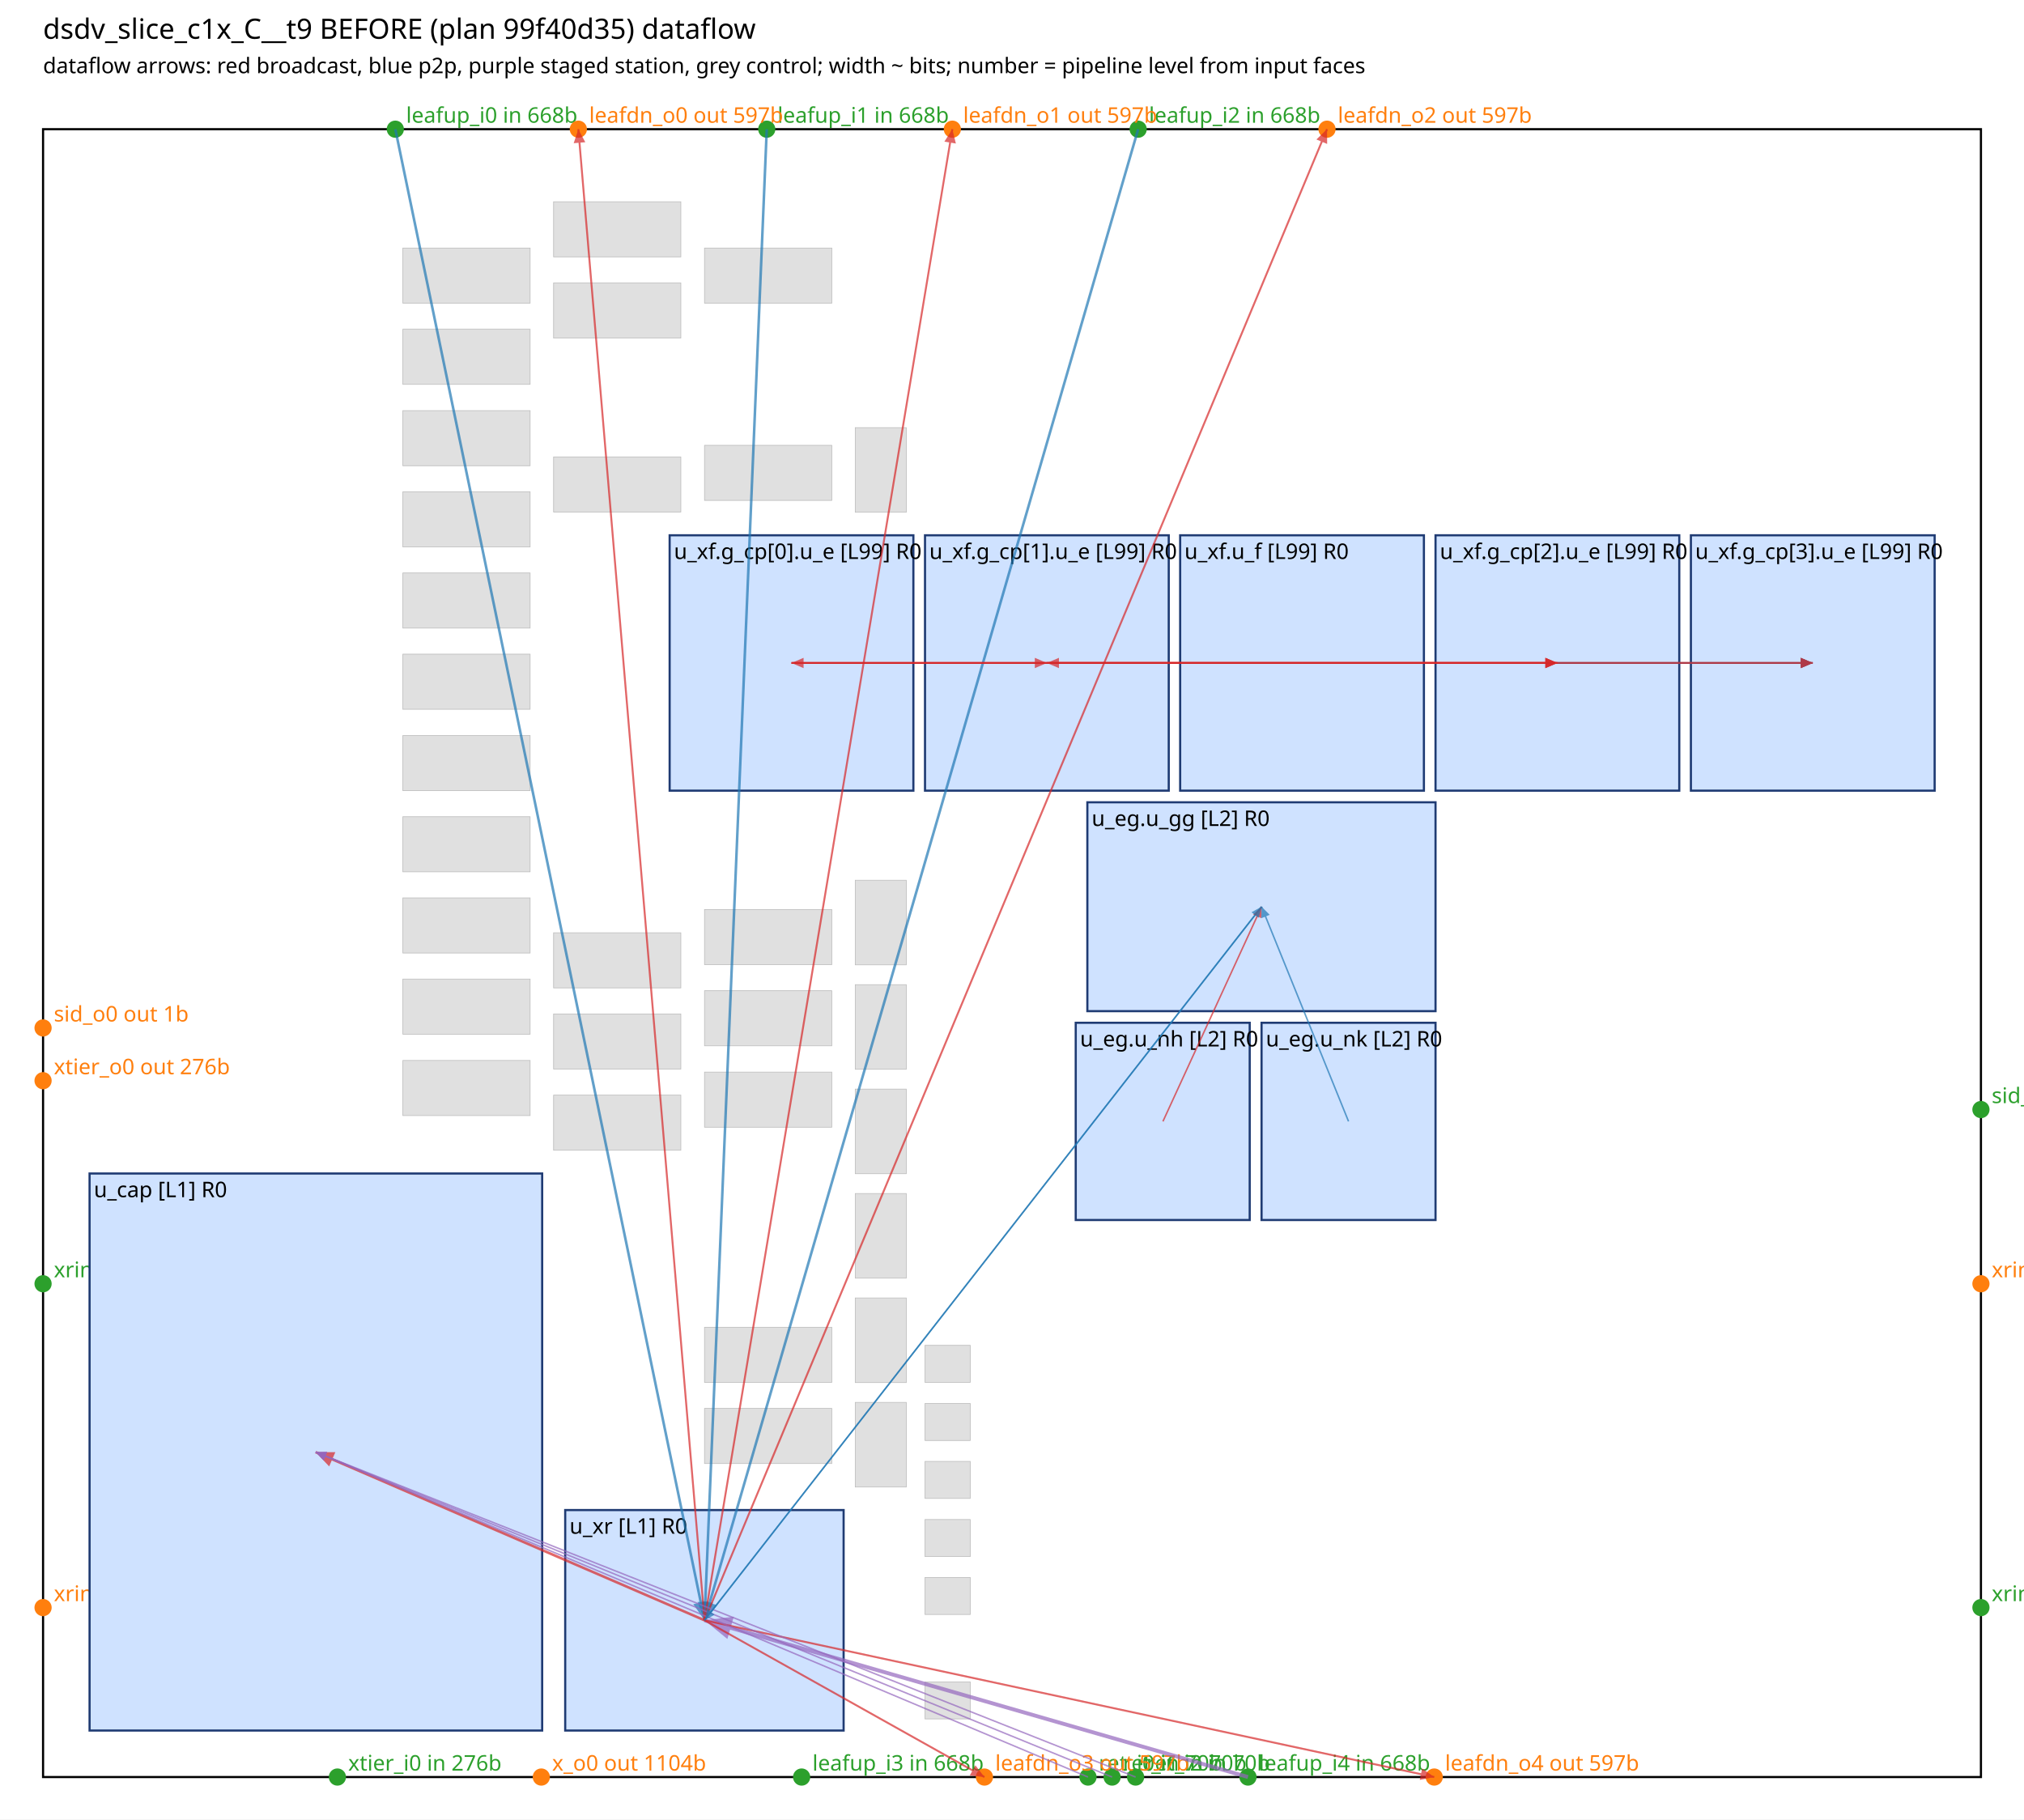
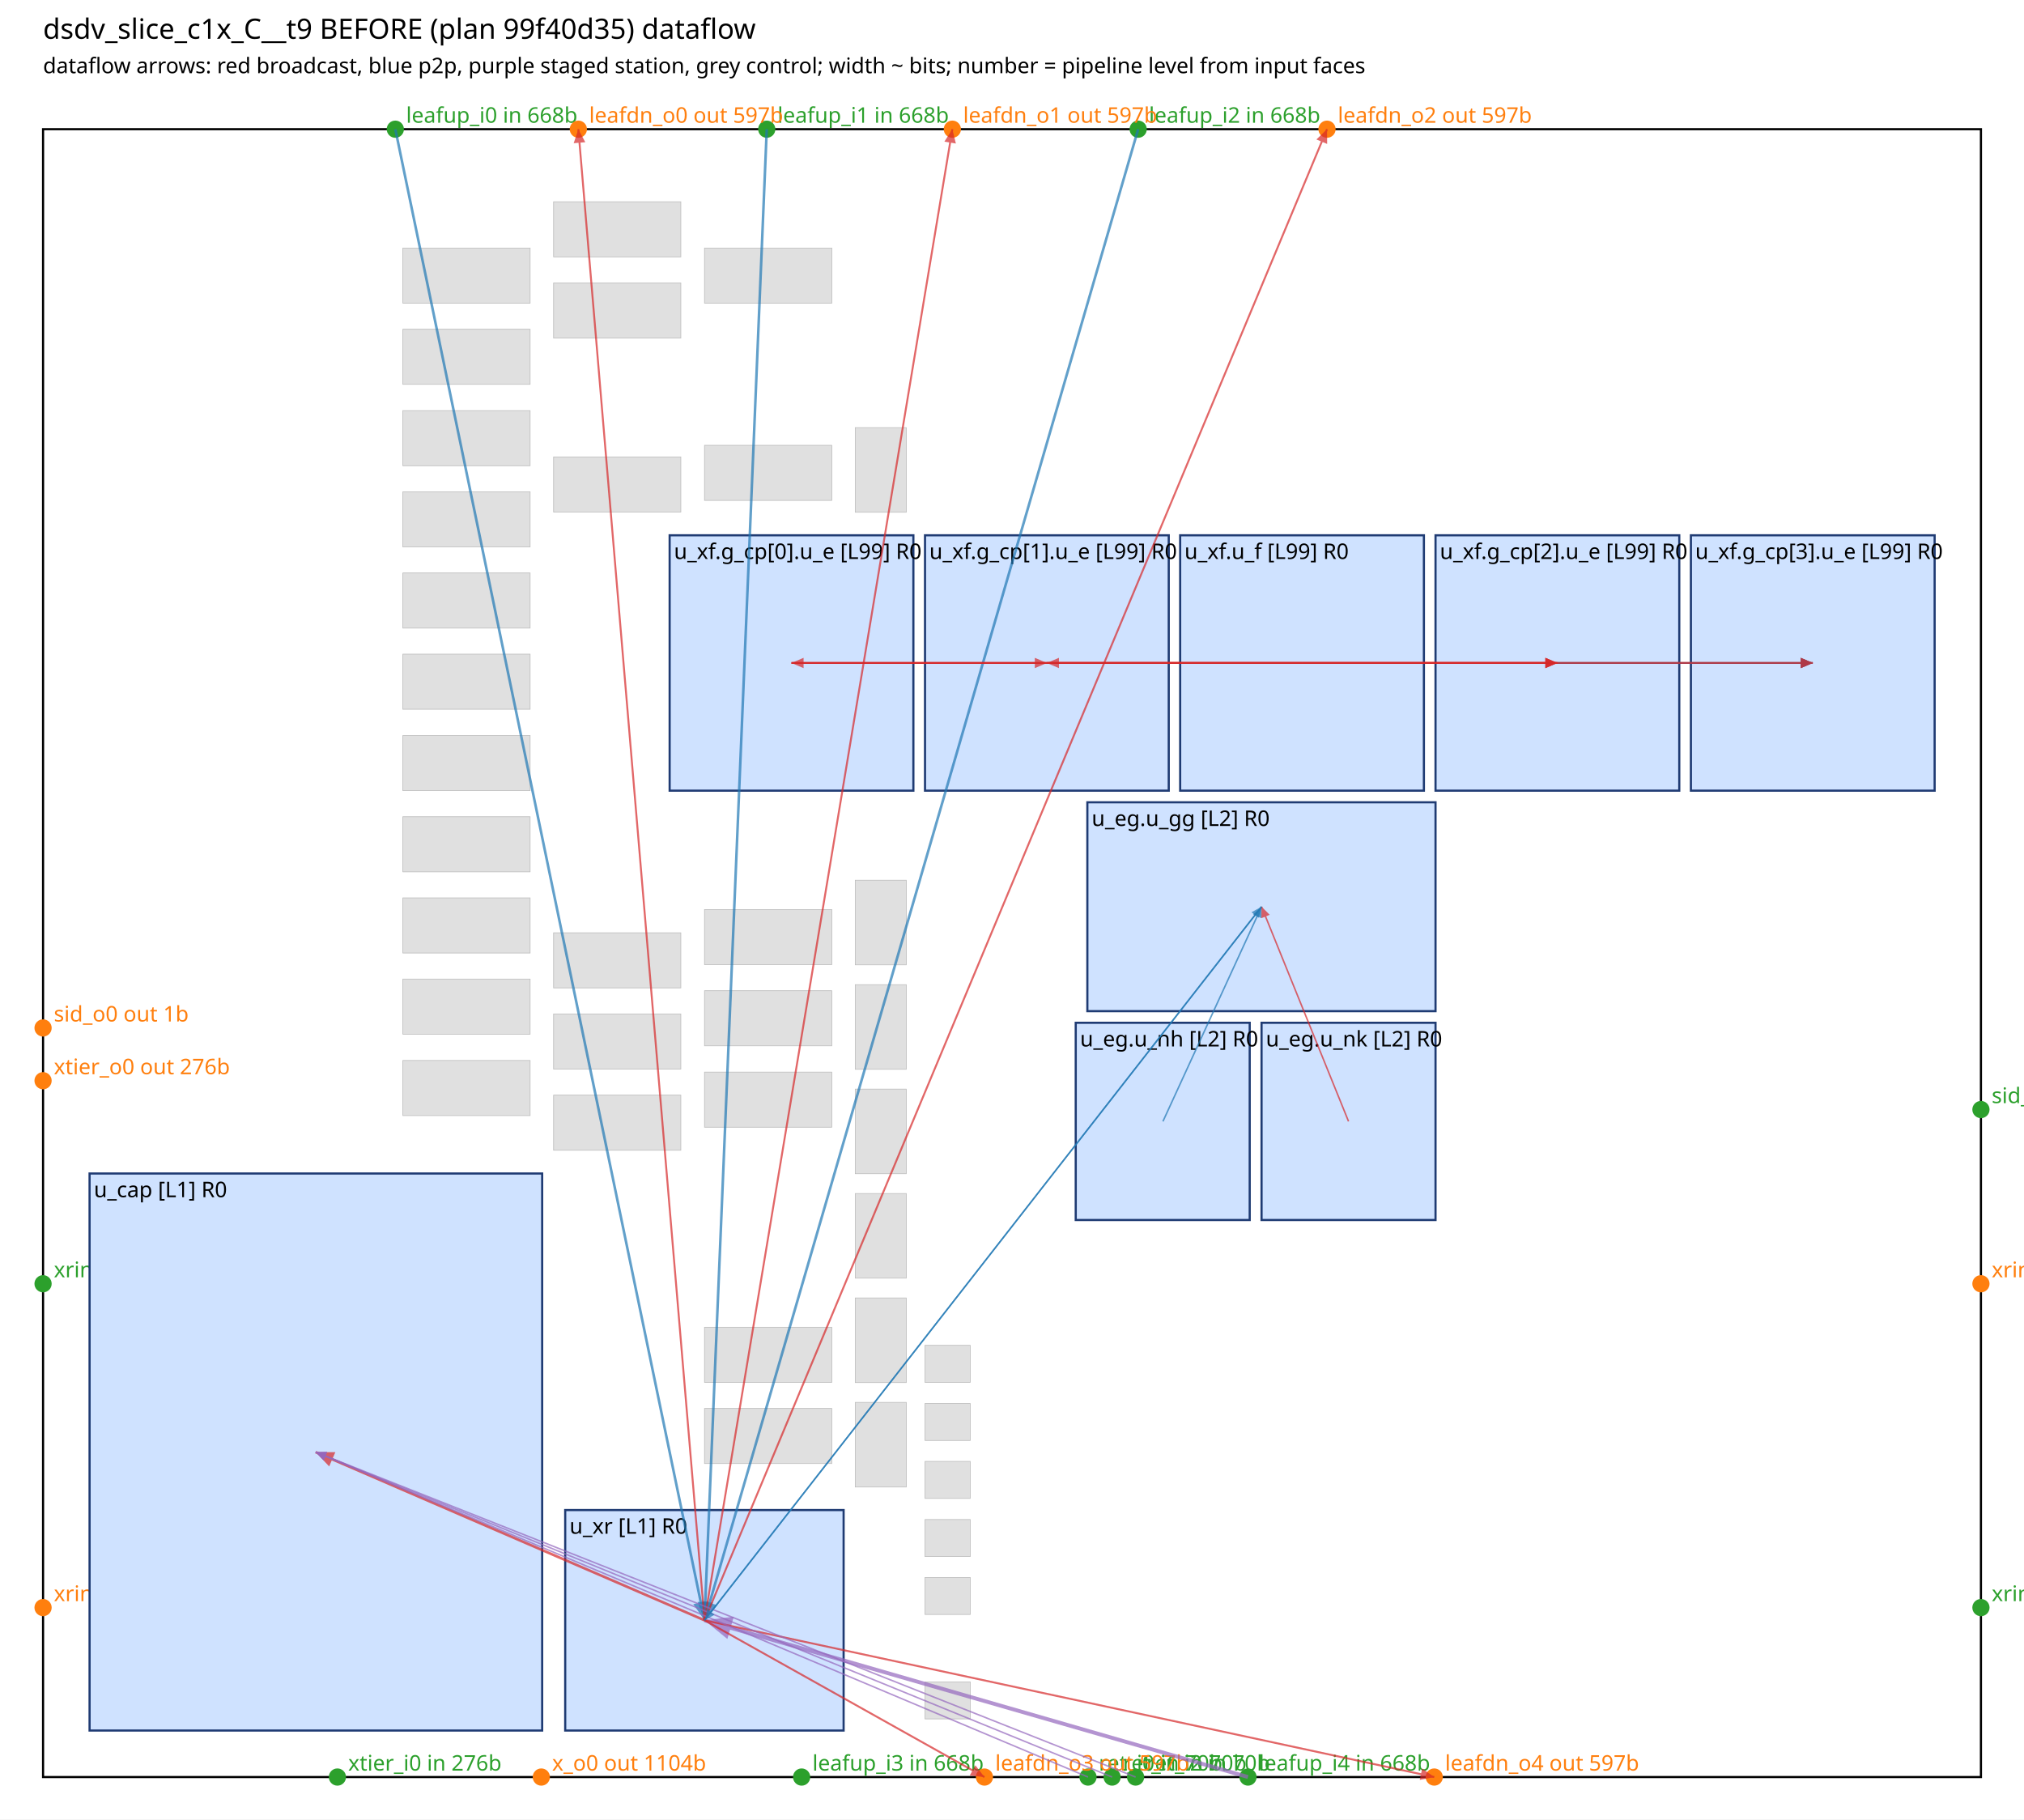
<svg xmlns="http://www.w3.org/2000/svg" width="940" height="845" font-family="sans-serif" font-size="10">
  <defs>
    <marker id="ar" markerWidth="8" markerHeight="8" refX="7" refY="3" orient="auto">
      <path d="M0,0 L7,3 L0,6 z" fill="context-stroke" />
    </marker>
  </defs>
  <rect width="100%" height="100%" fill="white" />
  <text x="20" y="18" font-size="13">dsdv_slice_c1x_C__t9 BEFORE (plan 99f40d35) dataflow</text>
  <text x="20" y="34">dataflow arrows: red broadcast, blue p2p, purple staged station, grey control; width ~ bits; number = pipeline level from input faces</text>
  <rect x="20.0" y="60.0" width="900.0" height="765.3" fill="none" stroke="black" />
  <rect x="187.1" y="492.5" width="59.1" height="25.6" fill="#e0e0e0" stroke="#bbb" stroke-width="0.3" />
  <rect x="187.1" y="454.7" width="59.1" height="25.6" fill="#e0e0e0" stroke="#bbb" stroke-width="0.3" />
  <rect x="187.1" y="417.0" width="59.1" height="25.6" fill="#e0e0e0" stroke="#bbb" stroke-width="0.3" />
  <rect x="187.1" y="379.3" width="59.1" height="25.6" fill="#e0e0e0" stroke="#bbb" stroke-width="0.3" />
  <rect x="187.1" y="341.6" width="59.1" height="25.6" fill="#e0e0e0" stroke="#bbb" stroke-width="0.3" />
  <rect x="187.1" y="303.8" width="59.1" height="25.6" fill="#e0e0e0" stroke="#bbb" stroke-width="0.3" />
  <rect x="187.1" y="266.1" width="59.1" height="25.6" fill="#e0e0e0" stroke="#bbb" stroke-width="0.3" />
  <rect x="187.1" y="228.4" width="59.1" height="25.6" fill="#e0e0e0" stroke="#bbb" stroke-width="0.3" />
  <rect x="187.1" y="190.7" width="59.1" height="25.6" fill="#e0e0e0" stroke="#bbb" stroke-width="0.3" />
  <rect x="187.1" y="152.9" width="59.1" height="25.6" fill="#e0e0e0" stroke="#bbb" stroke-width="0.3" />
  <rect x="187.1" y="115.2" width="59.1" height="25.6" fill="#e0e0e0" stroke="#bbb" stroke-width="0.3" />
  <rect x="257.1" y="508.6" width="59.1" height="25.6" fill="#e0e0e0" stroke="#bbb" stroke-width="0.3" />
  <rect x="257.1" y="470.9" width="59.1" height="25.6" fill="#e0e0e0" stroke="#bbb" stroke-width="0.3" />
  <rect x="257.1" y="433.2" width="59.1" height="25.6" fill="#e0e0e0" stroke="#bbb" stroke-width="0.3" />
  <rect x="257.1" y="212.2" width="59.1" height="25.6" fill="#e0e0e0" stroke="#bbb" stroke-width="0.3" />
  <rect x="257.1" y="131.4" width="59.1" height="25.6" fill="#e0e0e0" stroke="#bbb" stroke-width="0.3" />
  <rect x="257.1" y="93.7" width="59.1" height="25.6" fill="#e0e0e0" stroke="#bbb" stroke-width="0.3" />
  <rect x="327.2" y="654.1" width="59.1" height="25.6" fill="#e0e0e0" stroke="#bbb" stroke-width="0.3" />
  <rect x="327.2" y="616.4" width="59.1" height="25.6" fill="#e0e0e0" stroke="#bbb" stroke-width="0.3" />
  <rect x="327.2" y="497.9" width="59.1" height="25.6" fill="#e0e0e0" stroke="#bbb" stroke-width="0.3" />
  <rect x="327.2" y="460.1" width="59.1" height="25.6" fill="#e0e0e0" stroke="#bbb" stroke-width="0.3" />
  <rect x="327.2" y="422.4" width="59.1" height="25.6" fill="#e0e0e0" stroke="#bbb" stroke-width="0.3" />
  <rect x="327.2" y="206.8" width="59.1" height="25.6" fill="#e0e0e0" stroke="#bbb" stroke-width="0.3" />
  <rect x="327.2" y="115.2" width="59.1" height="25.6" fill="#e0e0e0" stroke="#bbb" stroke-width="0.3" />
  <rect x="397.2" y="651.3" width="23.7" height="39.3" fill="#e0e0e0" stroke="#bbb" stroke-width="0.3" />
  <rect x="397.2" y="602.8" width="23.7" height="39.3" fill="#e0e0e0" stroke="#bbb" stroke-width="0.3" />
  <rect x="397.2" y="554.3" width="23.7" height="39.3" fill="#e0e0e0" stroke="#bbb" stroke-width="0.3" />
  <rect x="397.2" y="505.8" width="23.7" height="39.3" fill="#e0e0e0" stroke="#bbb" stroke-width="0.3" />
  <rect x="397.2" y="457.3" width="23.7" height="39.3" fill="#e0e0e0" stroke="#bbb" stroke-width="0.3" />
  <rect x="397.2" y="408.8" width="23.7" height="39.3" fill="#e0e0e0" stroke="#bbb" stroke-width="0.3" />
  <rect x="397.2" y="198.6" width="23.7" height="39.3" fill="#e0e0e0" stroke="#bbb" stroke-width="0.3" />
  <rect x="429.6" y="781.1" width="21.0" height="17.2" fill="#e0e0e0" stroke="#bbb" stroke-width="0.3" />
  <rect x="429.6" y="732.6" width="21.0" height="17.2" fill="#e0e0e0" stroke="#bbb" stroke-width="0.3" />
  <rect x="429.6" y="705.7" width="21.0" height="17.2" fill="#e0e0e0" stroke="#bbb" stroke-width="0.3" />
  <rect x="429.6" y="678.7" width="21.0" height="17.2" fill="#e0e0e0" stroke="#bbb" stroke-width="0.3" />
  <rect x="429.6" y="651.8" width="21.0" height="17.2" fill="#e0e0e0" stroke="#bbb" stroke-width="0.3" />
  <rect x="429.6" y="624.8" width="21.0" height="17.2" fill="#e0e0e0" stroke="#bbb" stroke-width="0.3" />
  <circle cx="920.0" cy="746.6" r="4" fill="#2ca02c" />
  <text x="925.0" y="743.6" fill="#2ca02c">xring_i0 in 1104b</text>
  <circle cx="920.0" cy="515.3" r="4" fill="#2ca02c" />
  <text x="925.0" y="512.3" fill="#2ca02c">sid_i0 in 1b</text>
  <circle cx="183.6" cy="60.0" r="4" fill="#2ca02c" />
  <text x="188.6" y="57.0" fill="#2ca02c">leafup_i0 in 668b</text>
  <circle cx="356.1" cy="60.0" r="4" fill="#2ca02c" />
  <text x="361.1" y="57.0" fill="#2ca02c">leafup_i1 in 668b</text>
  <circle cx="528.6" cy="60.0" r="4" fill="#2ca02c" />
  <text x="533.6" y="57.0" fill="#2ca02c">leafup_i2 in 668b</text>
  <circle cx="156.7" cy="825.3" r="4" fill="#2ca02c" />
  <text x="161.7" y="822.3" fill="#2ca02c">xtier_i0 in 276b</text>
  <circle cx="372.3" cy="825.3" r="4" fill="#2ca02c" />
  <text x="377.3" y="822.3" fill="#2ca02c">leafup_i3 in 668b</text>
  <circle cx="505.3" cy="825.3" r="4" fill="#2ca02c" />
  <text x="510.3" y="822.3" fill="#2ca02c">ret_i0 in 70b</text>
  <circle cx="516.5" cy="825.3" r="4" fill="#2ca02c" />
  <text x="521.5" y="822.3" fill="#2ca02c">ret_i1 in 70b</text>
  <circle cx="527.4" cy="825.3" r="4" fill="#2ca02c" />
  <text x="532.4" y="822.3" fill="#2ca02c">ret_i2 in 70b</text>
  <circle cx="579.6" cy="825.3" r="4" fill="#2ca02c" />
  <text x="584.6" y="822.3" fill="#2ca02c">leafup_i4 in 668b</text>
  <circle cx="20.0" cy="596.2" r="4" fill="#2ca02c" />
  <text x="25.0" y="593.2" fill="#2ca02c">xring_i1 in 1104b</text>
  <circle cx="920.0" cy="596.2" r="4" fill="#ff7f0e" />
  <text x="925.0" y="593.2" fill="#ff7f0e">xring_o0 out 1104b</text>
  <circle cx="268.6" cy="60.0" r="4" fill="#ff7f0e" />
  <text x="273.6" y="57.0" fill="#ff7f0e">leafdn_o0 out 597b</text>
  <circle cx="442.3" cy="60.0" r="4" fill="#ff7f0e" />
  <text x="447.3" y="57.0" fill="#ff7f0e">leafdn_o1 out 597b</text>
  <circle cx="616.3" cy="60.0" r="4" fill="#ff7f0e" />
  <text x="621.3" y="57.0" fill="#ff7f0e">leafdn_o2 out 597b</text>
  <circle cx="251.4" cy="825.3" r="4" fill="#ff7f0e" />
  <text x="256.4" y="822.3" fill="#ff7f0e">x_o0 out 1104b</text>
  <circle cx="457.2" cy="825.3" r="4" fill="#ff7f0e" />
  <text x="462.2" y="822.3" fill="#ff7f0e">leafdn_o3 out 597b</text>
  <circle cx="666.1" cy="825.3" r="4" fill="#ff7f0e" />
  <text x="671.1" y="822.3" fill="#ff7f0e">leafdn_o4 out 597b</text>
  <circle cx="20.0" cy="746.6" r="4" fill="#ff7f0e" />
  <text x="25.0" y="743.6" fill="#ff7f0e">xring_o1 out 1104b</text>
  <circle cx="20.0" cy="501.9" r="4" fill="#ff7f0e" />
  <text x="25.0" y="498.9" fill="#ff7f0e">xtier_o0 out 276b</text>
  <circle cx="20.0" cy="477.4" r="4" fill="#ff7f0e" />
  <text x="25.0" y="474.4" fill="#ff7f0e">sid_o0 out 1b</text>
  <rect x="41.6" y="545.0" width="210.2" height="258.7" fill="#cfe2ff" stroke="#1f3b73" />
  <text x="43.6" y="556.0">u_cap [L1] R0</text>
  <rect x="262.5" y="701.3" width="129.3" height="102.4" fill="#cfe2ff" stroke="#1f3b73" />
  <text x="264.5" y="712.3">u_xr [L1] R0</text>
  <rect x="499.6" y="475.0" width="80.8" height="91.6" fill="#cfe2ff" stroke="#1f3b73" />
  <text x="501.6" y="486.0">u_eg.u_nh [L2] R0</text>
  <rect x="585.9" y="475.0" width="80.8" height="91.6" fill="#cfe2ff" stroke="#1f3b73" />
  <text x="587.9" y="486.0">u_eg.u_nk [L2] R0</text>
  <rect x="505.0" y="372.6" width="161.7" height="97.0" fill="#cfe2ff" stroke="#1f3b73" />
  <text x="507.0" y="383.6">u_eg.u_gg [L2] R0</text>
  <rect x="311.0" y="248.6" width="113.2" height="118.6" fill="#cfe2ff" stroke="#1f3b73" />
  <text x="313.0" y="259.6">u_xf.g_cp[0].u_e [L99] R0</text>
  <rect x="429.6" y="248.6" width="113.2" height="118.6" fill="#cfe2ff" stroke="#1f3b73" />
  <text x="431.6" y="259.6">u_xf.g_cp[1].u_e [L99] R0</text>
  <rect x="548.1" y="248.6" width="113.2" height="118.6" fill="#cfe2ff" stroke="#1f3b73" />
  <text x="550.1" y="259.6">u_xf.u_f [L99] R0</text>
  <rect x="666.7" y="248.6" width="113.2" height="118.6" fill="#cfe2ff" stroke="#1f3b73" />
  <text x="668.7" y="259.6">u_xf.g_cp[2].u_e [L99] R0</text>
  <rect x="785.3" y="248.6" width="113.2" height="118.6" fill="#cfe2ff" stroke="#1f3b73" />
  <text x="787.3" y="259.6">u_xf.g_cp[3].u_e [L99] R0</text>
  <line x1="579.6" y1="825.3" x2="327.2" y2="752.5" stroke="#9467bd" stroke-width="1.8" opacity="0.7" marker-end="url(#ar)" />
  <line x1="183.6" y1="60.0" x2="327.2" y2="752.5" stroke="#1f77b4" stroke-width="1.2" opacity="0.7" marker-end="url(#ar)" />
  <line x1="356.1" y1="60.0" x2="327.2" y2="752.5" stroke="#1f77b4" stroke-width="1.2" opacity="0.7" marker-end="url(#ar)" />
  <line x1="528.6" y1="60.0" x2="327.2" y2="752.5" stroke="#1f77b4" stroke-width="1.2" opacity="0.7" marker-end="url(#ar)" />
  <line x1="327.2" y1="752.5" x2="146.6" y2="674.4" stroke="#d62728" stroke-width="1.2" opacity="0.7" marker-end="url(#ar)" />
  <line x1="327.2" y1="752.5" x2="268.6" y2="60.0" stroke="#d62728" stroke-width="0.9" opacity="0.7" marker-end="url(#ar)" />
  <line x1="327.2" y1="752.5" x2="442.3" y2="60.0" stroke="#d62728" stroke-width="0.9" opacity="0.7" marker-end="url(#ar)" />
  <line x1="327.2" y1="752.5" x2="616.3" y2="60.0" stroke="#d62728" stroke-width="0.9" opacity="0.7" marker-end="url(#ar)" />
  <line x1="327.2" y1="752.5" x2="457.2" y2="825.3" stroke="#d62728" stroke-width="0.9" opacity="0.7" marker-end="url(#ar)" />
  <line x1="327.2" y1="752.5" x2="666.1" y2="825.3" stroke="#d62728" stroke-width="0.9" opacity="0.7" marker-end="url(#ar)" />
  <line x1="367.6" y1="307.9" x2="841.9" y2="307.9" stroke="#d62728" stroke-width="0.8" opacity="0.7" marker-end="url(#ar)" />
  <line x1="486.2" y1="307.9" x2="841.9" y2="307.9" stroke="#d62728" stroke-width="0.8" opacity="0.7" marker-end="url(#ar)" />
  <line x1="723.3" y1="307.9" x2="841.9" y2="307.9" stroke="#1f77b4" stroke-width="0.8" opacity="0.7" marker-end="url(#ar)" />
  <line x1="367.6" y1="307.9" x2="723.3" y2="307.9" stroke="#d62728" stroke-width="0.8" opacity="0.7" marker-end="url(#ar)" />
  <line x1="486.2" y1="307.9" x2="723.3" y2="307.9" stroke="#d62728" stroke-width="0.8" opacity="0.7" marker-end="url(#ar)" />
  <line x1="367.6" y1="307.9" x2="486.2" y2="307.9" stroke="#d62728" stroke-width="0.8" opacity="0.7" marker-end="url(#ar)" />
  <line x1="604.7" y1="307.9" x2="841.9" y2="307.9" stroke="#d62728" stroke-width="0.8" opacity="0.7" marker-end="url(#ar)" />
  <line x1="604.7" y1="307.9" x2="723.3" y2="307.9" stroke="#d62728" stroke-width="0.8" opacity="0.7" marker-end="url(#ar)" />
  <line x1="604.7" y1="307.9" x2="486.2" y2="307.9" stroke="#d62728" stroke-width="0.8" opacity="0.7" marker-end="url(#ar)" />
  <line x1="604.7" y1="307.9" x2="367.6" y2="307.9" stroke="#d62728" stroke-width="0.8" opacity="0.7" marker-end="url(#ar)" />
  <line x1="505.3" y1="825.3" x2="146.6" y2="674.4" stroke="#9467bd" stroke-width="0.7" opacity="0.7" marker-end="url(#ar)" />
  <line x1="516.5" y1="825.3" x2="146.6" y2="674.4" stroke="#9467bd" stroke-width="0.7" opacity="0.7" marker-end="url(#ar)" />
  <line x1="527.4" y1="825.3" x2="146.6" y2="674.4" stroke="#9467bd" stroke-width="0.7" opacity="0.7" marker-end="url(#ar)" />
  <line x1="585.9" y1="421.1" x2="327.2" y2="752.5" stroke="#1f77b4" stroke-width="0.7" opacity="0.7" marker-end="url(#ar)" />
-   <line x1="540.1" y1="520.8" x2="585.9" y2="421.1" stroke="#d62728" stroke-width="0.7" opacity="0.7" marker-end="url(#ar)" />
-   <line x1="626.3" y1="520.8" x2="585.9" y2="421.1" stroke="#1f77b4" stroke-width="0.7" opacity="0.7" marker-end="url(#ar)" />
+   <line x1="540.1" y1="520.8" x2="585.9" y2="421.1" stroke="#1f77b4" stroke-width="0.7" opacity="0.7" marker-end="url(#ar)" />
+   <line x1="626.3" y1="520.8" x2="585.9" y2="421.1" stroke="#d62728" stroke-width="0.7" opacity="0.7" marker-end="url(#ar)" />
  <line x1="327.2" y1="752.5" x2="585.9" y2="421.1" stroke="#1f77b4" stroke-width="0.7" opacity="0.7" marker-end="url(#ar)" />
</svg>
